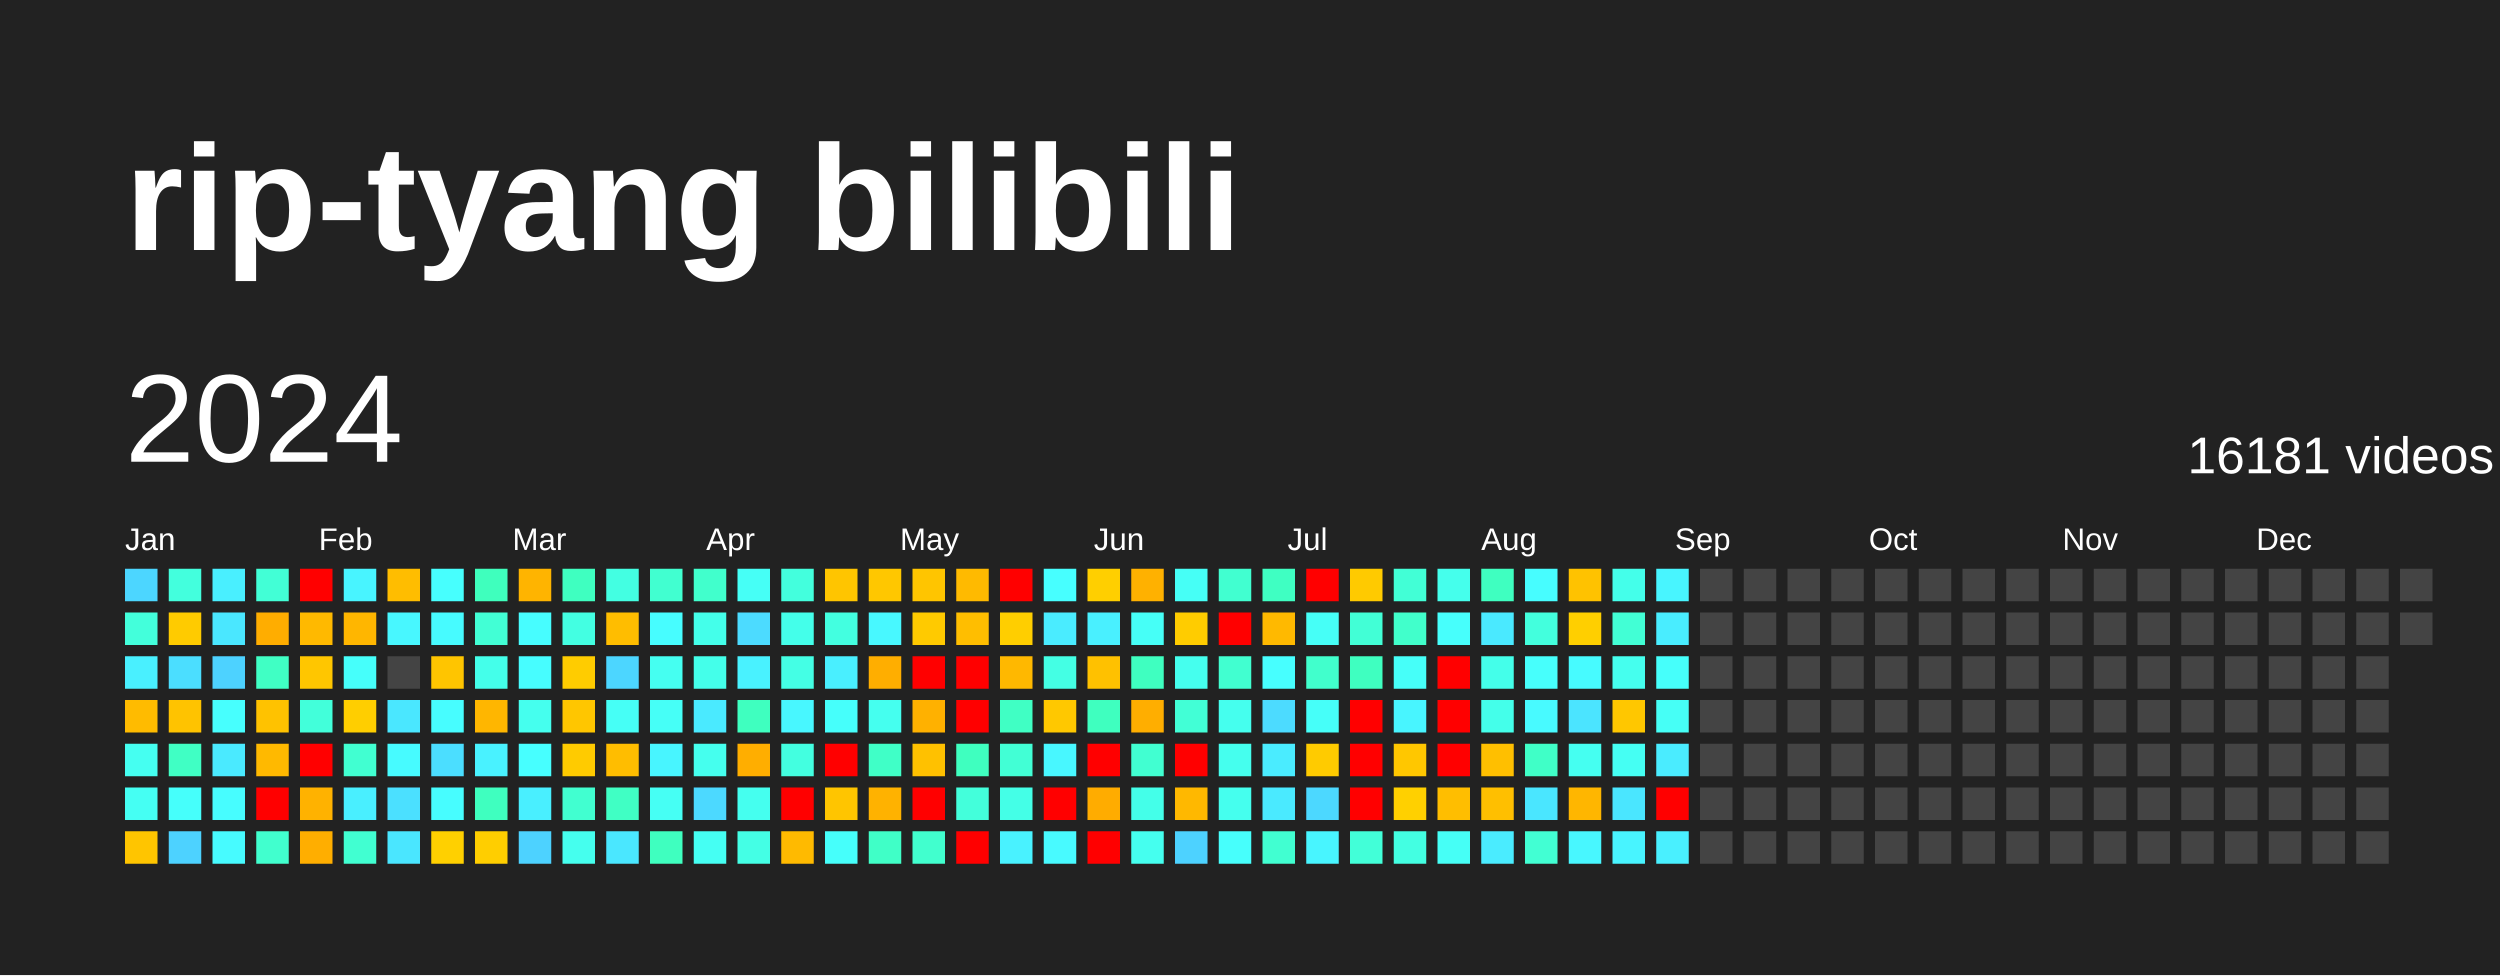
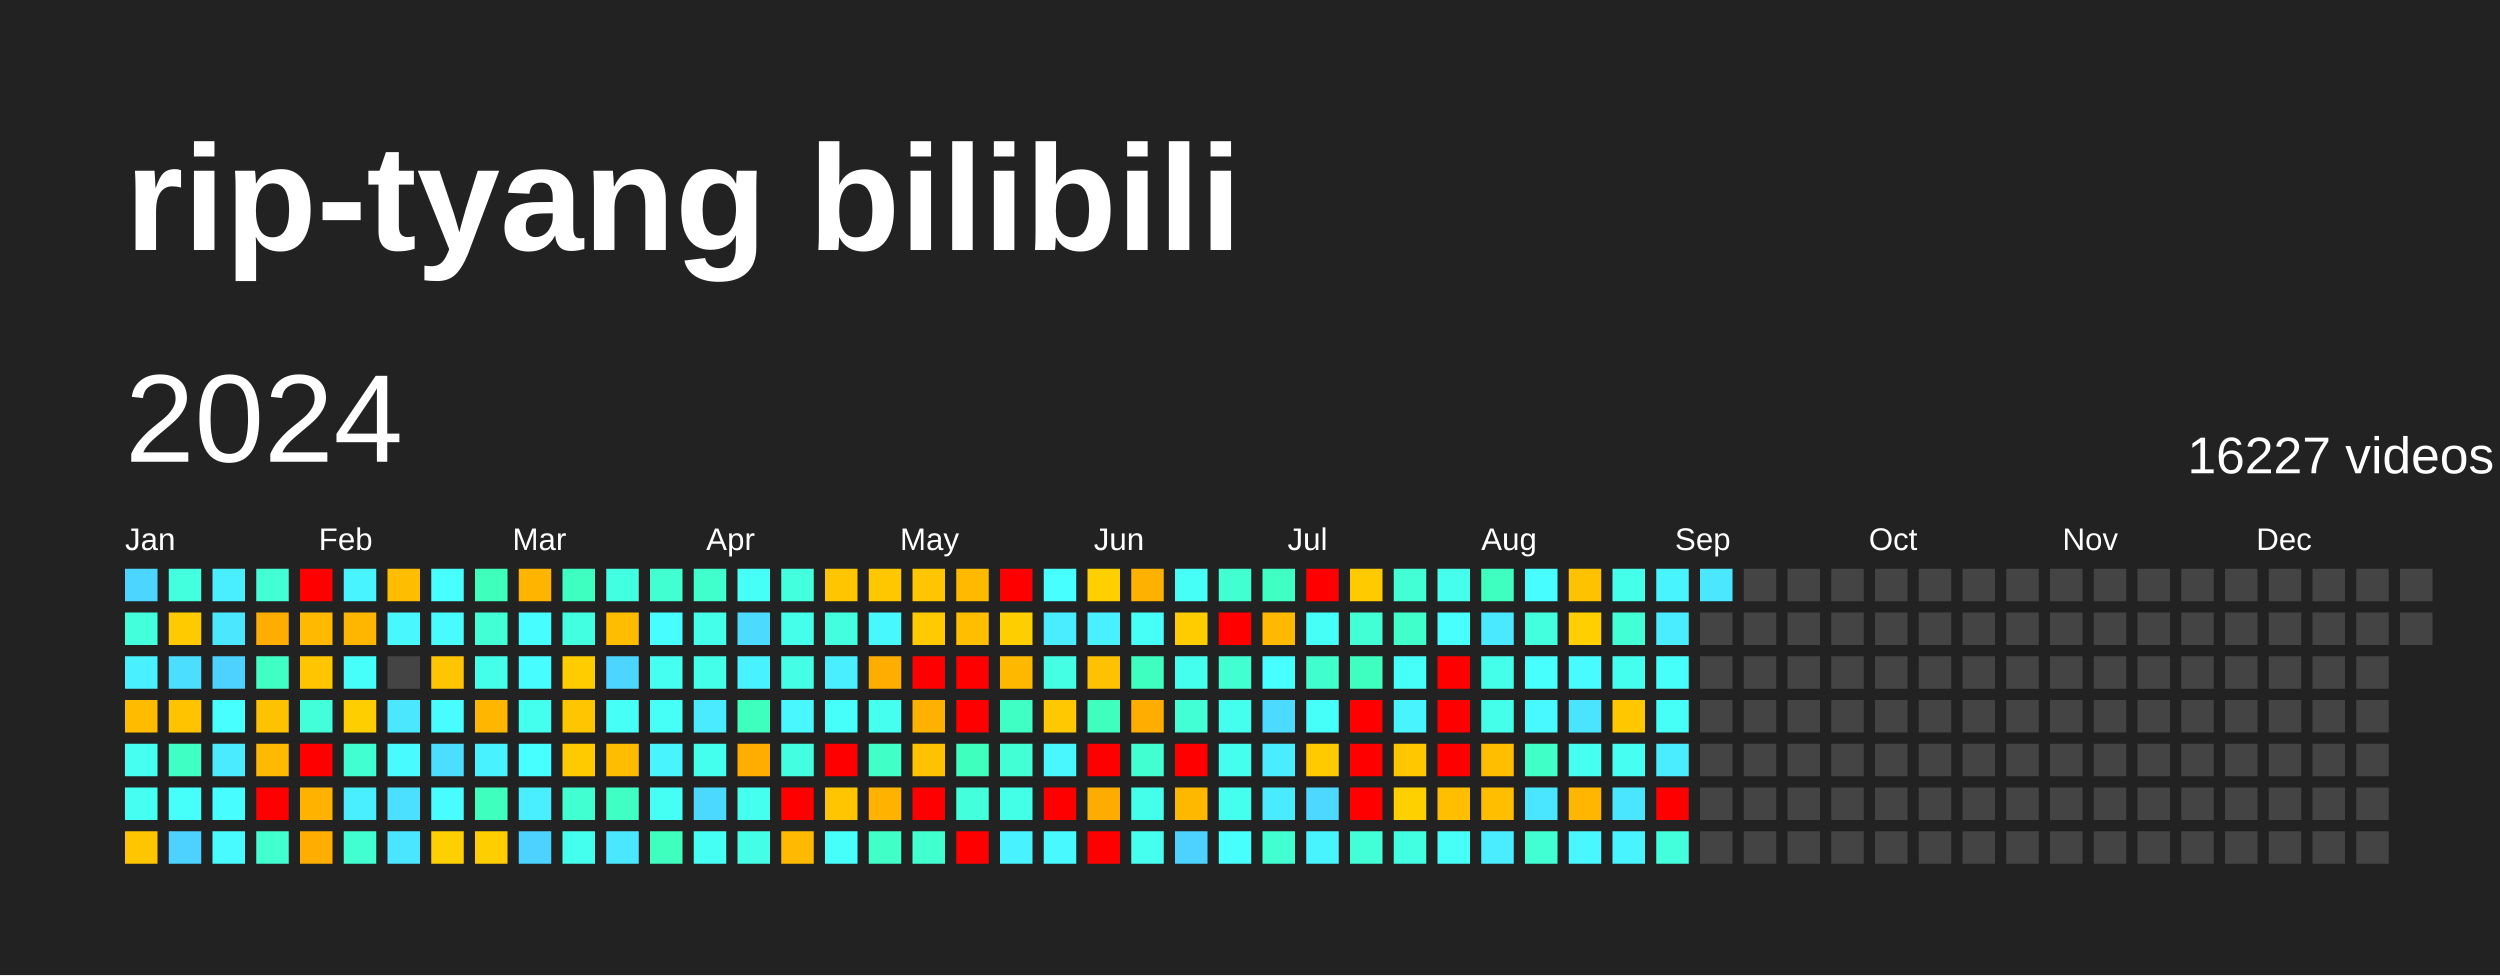
<svg xmlns="http://www.w3.org/2000/svg" baseProfile="full" height="78mm" version="1.1" viewBox="0,0,200,78" width="200mm">
  <defs />
  <rect fill="#222222" height="78" width="200" x="0" y="0" />
  <text fill="#FFFFFF" style="font-size:12px; font-family:Arial; font-weight:bold;" x="10" y="20">rip-tyang bilibili</text>
  <text dominant-baseline="hanging" fill="#FFFFFF" style="font-size:10.0px; font-family:Arial;" x="10" y="30">2024</text>
-   <text dominant-baseline="hanging" fill="#FFFFFF" style="font-size:4.125px; font-family:Arial;" x="175" y="35">16181 videos</text>
+   <text dominant-baseline="hanging" fill="#FFFFFF" style="font-size:4.125px; font-family:Arial;" x="175" y="35">16227 videos</text>
  <text fill="#FFFFFF" style="font-size:2.5px; font-family:Arial" x="10.0" y="44">Jan</text>
  <text fill="#FFFFFF" style="font-size:2.5px; font-family:Arial" x="25.5" y="44">Feb</text>
  <text fill="#FFFFFF" style="font-size:2.5px; font-family:Arial" x="41.0" y="44">Mar</text>
  <text fill="#FFFFFF" style="font-size:2.5px; font-family:Arial" x="56.5" y="44">Apr</text>
  <text fill="#FFFFFF" style="font-size:2.5px; font-family:Arial" x="72.0" y="44">May</text>
  <text fill="#FFFFFF" style="font-size:2.5px; font-family:Arial" x="87.5" y="44">Jun</text>
  <text fill="#FFFFFF" style="font-size:2.5px; font-family:Arial" x="103.0" y="44">Jul</text>
  <text fill="#FFFFFF" style="font-size:2.5px; font-family:Arial" x="118.5" y="44">Aug</text>
  <text fill="#FFFFFF" style="font-size:2.5px; font-family:Arial" x="134.0" y="44">Sep</text>
  <text fill="#FFFFFF" style="font-size:2.5px; font-family:Arial" x="149.5" y="44">Oct</text>
  <text fill="#FFFFFF" style="font-size:2.5px; font-family:Arial" x="165.0" y="44">Nov</text>
  <text fill="#FFFFFF" style="font-size:2.5px; font-family:Arial" x="180.5" y="44">Dec</text>
  <rect fill="#4cd6ff" height="2.6" width="2.6" x="10.0" y="45.5" />
  <rect fill="#43ffdb" height="2.6" width="2.6" x="10.0" y="49.0" />
  <rect fill="#49f0ff" height="2.6" width="2.6" x="10.0" y="52.5" />
  <rect fill="#ffbb00" height="2.6" width="2.6" x="10.0" y="56.0" />
  <rect fill="#45fff1" height="2.6" width="2.6" x="10.0" y="59.5" />
  <rect fill="#45fff3" height="2.6" width="2.6" x="10.0" y="63.0" />
  <rect fill="#ffc500" height="2.6" width="2.6" x="10.0" y="66.5" />
  <rect fill="#43ffdd" height="2.6" width="2.6" x="13.5" y="45.5" />
  <rect fill="#ffcb00" height="2.6" width="2.6" x="13.5" y="49.0" />
  <rect fill="#4bdeff" height="2.6" width="2.6" x="13.5" y="52.5" />
  <rect fill="#ffc300" height="2.6" width="2.6" x="13.5" y="56.0" />
  <rect fill="#40ffc4" height="2.6" width="2.6" x="13.5" y="59.5" />
  <rect fill="#46fffb" height="2.6" width="2.6" x="13.5" y="63.0" />
  <rect fill="#4dd2ff" height="2.6" width="2.6" x="13.5" y="66.5" />
  <rect fill="#49efff" height="2.6" width="2.6" x="17.0" y="45.5" />
  <rect fill="#4ae7ff" height="2.6" width="2.6" x="17.0" y="49.0" />
  <rect fill="#4dd2ff" height="2.6" width="2.6" x="17.0" y="52.5" />
  <rect fill="#47fffe" height="2.6" width="2.6" x="17.0" y="56.0" />
  <rect fill="#4aeaff" height="2.6" width="2.6" x="17.0" y="59.5" />
  <rect fill="#47fdff" height="2.6" width="2.6" x="17.0" y="63.0" />
  <rect fill="#47fbff" height="2.6" width="2.6" x="17.0" y="66.5" />
  <rect fill="#42ffd6" height="2.6" width="2.6" x="20.5" y="45.5" />
  <rect fill="#ffad00" height="2.6" width="2.6" x="20.5" y="49.0" />
  <rect fill="#40ffc4" height="2.6" width="2.6" x="20.5" y="52.5" />
  <rect fill="#ffc200" height="2.6" width="2.6" x="20.5" y="56.0" />
  <rect fill="#ffb900" height="2.6" width="2.6" x="20.5" y="59.5" />
  <rect fill="red" height="2.6" width="2.6" x="20.5" y="63.0" />
  <rect fill="#41ffce" height="2.6" width="2.6" x="20.5" y="66.5" />
  <rect fill="red" height="2.6" width="2.6" x="24.0" y="45.5" />
  <rect fill="#ffb900" height="2.6" width="2.6" x="24.0" y="49.0" />
  <rect fill="#ffc600" height="2.6" width="2.6" x="24.0" y="52.5" />
  <rect fill="#42ffda" height="2.6" width="2.6" x="24.0" y="56.0" />
  <rect fill="red" height="2.6" width="2.6" x="24.0" y="59.5" />
  <rect fill="#ffb200" height="2.6" width="2.6" x="24.0" y="63.0" />
  <rect fill="#ffae00" height="2.6" width="2.6" x="24.0" y="66.5" />
  <rect fill="#48f4ff" height="2.6" width="2.6" x="27.5" y="45.5" />
  <rect fill="#ffb600" height="2.6" width="2.6" x="27.5" y="49.0" />
  <rect fill="#46fffb" height="2.6" width="2.6" x="27.5" y="52.5" />
  <rect fill="#ffce00" height="2.6" width="2.6" x="27.5" y="56.0" />
  <rect fill="#41ffd1" height="2.6" width="2.6" x="27.5" y="59.5" />
  <rect fill="#49efff" height="2.6" width="2.6" x="27.5" y="63.0" />
  <rect fill="#41ffd1" height="2.6" width="2.6" x="27.5" y="66.5" />
  <rect fill="#ffbd00" height="2.6" width="2.6" x="31.0" y="45.5" />
  <rect fill="#48f7ff" height="2.6" width="2.6" x="31.0" y="49.0" />
  <rect fill="#444444" height="2.6" width="2.6" x="31.0" y="52.5" />
  <rect fill="#4ae7ff" height="2.6" width="2.6" x="31.0" y="56.0" />
  <rect fill="#47fbff" height="2.6" width="2.6" x="31.0" y="59.5" />
  <rect fill="#4be0ff" height="2.6" width="2.6" x="31.0" y="63.0" />
  <rect fill="#4ae6ff" height="2.6" width="2.6" x="31.0" y="66.5" />
  <rect fill="#47fffe" height="2.6" width="2.6" x="34.5" y="45.5" />
  <rect fill="#47fbff" height="2.6" width="2.6" x="34.5" y="49.0" />
  <rect fill="#ffc500" height="2.6" width="2.6" x="34.5" y="52.5" />
  <rect fill="#47fdff" height="2.6" width="2.6" x="34.5" y="56.0" />
  <rect fill="#4bdeff" height="2.6" width="2.6" x="34.5" y="59.5" />
  <rect fill="#47fdff" height="2.6" width="2.6" x="34.5" y="63.0" />
  <rect fill="#ffd000" height="2.6" width="2.6" x="34.5" y="66.5" />
  <rect fill="#3fffbd" height="2.6" width="2.6" x="38.0" y="45.5" />
  <rect fill="#42ffd5" height="2.6" width="2.6" x="38.0" y="49.0" />
  <rect fill="#44ffea" height="2.6" width="2.6" x="38.0" y="52.5" />
  <rect fill="#ffb600" height="2.6" width="2.6" x="38.0" y="56.0" />
  <rect fill="#49f2ff" height="2.6" width="2.6" x="38.0" y="59.5" />
  <rect fill="#3fffbf" height="2.6" width="2.6" x="38.0" y="63.0" />
  <rect fill="#ffce00" height="2.6" width="2.6" x="38.0" y="66.5" />
  <rect fill="#ffb400" height="2.6" width="2.6" x="41.5" y="45.5" />
  <rect fill="#47fdff" height="2.6" width="2.6" x="41.5" y="49.0" />
  <rect fill="#47fdff" height="2.6" width="2.6" x="41.5" y="52.5" />
  <rect fill="#45ffee" height="2.6" width="2.6" x="41.5" y="56.0" />
  <rect fill="#47ffff" height="2.6" width="2.6" x="41.5" y="59.5" />
  <rect fill="#49efff" height="2.6" width="2.6" x="41.5" y="63.0" />
  <rect fill="#4dd2ff" height="2.6" width="2.6" x="41.5" y="66.5" />
  <rect fill="#3fffc0" height="2.6" width="2.6" x="45.0" y="45.5" />
  <rect fill="#43ffe2" height="2.6" width="2.6" x="45.0" y="49.0" />
  <rect fill="#ffcc00" height="2.6" width="2.6" x="45.0" y="52.5" />
  <rect fill="#ffc600" height="2.6" width="2.6" x="45.0" y="56.0" />
  <rect fill="#ffcb00" height="2.6" width="2.6" x="45.0" y="59.5" />
  <rect fill="#41ffd0" height="2.6" width="2.6" x="45.0" y="63.0" />
  <rect fill="#45ffee" height="2.6" width="2.6" x="45.0" y="66.5" />
  <rect fill="#43ffe2" height="2.6" width="2.6" x="48.5" y="45.5" />
  <rect fill="#ffbd00" height="2.6" width="2.6" x="48.5" y="49.0" />
  <rect fill="#4cd6ff" height="2.6" width="2.6" x="48.5" y="52.5" />
  <rect fill="#46fff6" height="2.6" width="2.6" x="48.5" y="56.0" />
  <rect fill="#ffbd00" height="2.6" width="2.6" x="48.5" y="59.5" />
  <rect fill="#40ffc4" height="2.6" width="2.6" x="48.5" y="63.0" />
  <rect fill="#4ae7ff" height="2.6" width="2.6" x="48.5" y="66.5" />
  <rect fill="#41ffd0" height="2.6" width="2.6" x="52.0" y="45.5" />
  <rect fill="#47fdff" height="2.6" width="2.6" x="52.0" y="49.0" />
  <rect fill="#45fff1" height="2.6" width="2.6" x="52.0" y="52.5" />
  <rect fill="#46fff7" height="2.6" width="2.6" x="52.0" y="56.0" />
  <rect fill="#48f5ff" height="2.6" width="2.6" x="52.0" y="59.5" />
  <rect fill="#46fff4" height="2.6" width="2.6" x="52.0" y="63.0" />
  <rect fill="#3fffbf" height="2.6" width="2.6" x="52.0" y="66.5" />
  <rect fill="#41ffcc" height="2.6" width="2.6" x="55.5" y="45.5" />
  <rect fill="#44ffea" height="2.6" width="2.6" x="55.5" y="49.0" />
  <rect fill="#44ffea" height="2.6" width="2.6" x="55.5" y="52.5" />
  <rect fill="#4aeaff" height="2.6" width="2.6" x="55.5" y="56.0" />
  <rect fill="#45ffee" height="2.6" width="2.6" x="55.5" y="59.5" />
  <rect fill="#4cd9ff" height="2.6" width="2.6" x="55.5" y="63.0" />
  <rect fill="#45fff3" height="2.6" width="2.6" x="55.5" y="66.5" />
  <rect fill="#46fff6" height="2.6" width="2.6" x="59.0" y="45.5" />
  <rect fill="#4cdbff" height="2.6" width="2.6" x="59.0" y="49.0" />
  <rect fill="#49f2ff" height="2.6" width="2.6" x="59.0" y="52.5" />
  <rect fill="#3fffbf" height="2.6" width="2.6" x="59.0" y="56.0" />
  <rect fill="#ffae00" height="2.6" width="2.6" x="59.0" y="59.5" />
  <rect fill="#45ffef" height="2.6" width="2.6" x="59.0" y="63.0" />
  <rect fill="#44ffe5" height="2.6" width="2.6" x="59.0" y="66.5" />
  <rect fill="#43ffdd" height="2.6" width="2.6" x="62.5" y="45.5" />
  <rect fill="#44ffea" height="2.6" width="2.6" x="62.5" y="49.0" />
  <rect fill="#44ffe5" height="2.6" width="2.6" x="62.5" y="52.5" />
  <rect fill="#48f7ff" height="2.6" width="2.6" x="62.5" y="56.0" />
  <rect fill="#43ffe0" height="2.6" width="2.6" x="62.5" y="59.5" />
  <rect fill="red" height="2.6" width="2.6" x="62.5" y="63.0" />
  <rect fill="#ffba00" height="2.6" width="2.6" x="62.5" y="66.5" />
  <rect fill="#ffc500" height="2.6" width="2.6" x="66.0" y="45.5" />
  <rect fill="#43ffe0" height="2.6" width="2.6" x="66.0" y="49.0" />
  <rect fill="#49efff" height="2.6" width="2.6" x="66.0" y="52.5" />
  <rect fill="#46fffb" height="2.6" width="2.6" x="66.0" y="56.0" />
  <rect fill="red" height="2.6" width="2.6" x="66.0" y="59.5" />
  <rect fill="#ffc500" height="2.6" width="2.6" x="66.0" y="63.0" />
  <rect fill="#46fffb" height="2.6" width="2.6" x="66.0" y="66.5" />
  <rect fill="#ffc700" height="2.6" width="2.6" x="69.5" y="45.5" />
  <rect fill="#48f8ff" height="2.6" width="2.6" x="69.5" y="49.0" />
  <rect fill="#ffae00" height="2.6" width="2.6" x="69.5" y="52.5" />
  <rect fill="#45ffef" height="2.6" width="2.6" x="69.5" y="56.0" />
  <rect fill="#40ffc7" height="2.6" width="2.6" x="69.5" y="59.5" />
  <rect fill="#ffb200" height="2.6" width="2.6" x="69.5" y="63.0" />
  <rect fill="#40ffc7" height="2.6" width="2.6" x="69.5" y="66.5" />
  <rect fill="#ffc500" height="2.6" width="2.6" x="73.0" y="45.5" />
  <rect fill="#ffca00" height="2.6" width="2.6" x="73.0" y="49.0" />
  <rect fill="red" height="2.6" width="2.6" x="73.0" y="52.5" />
  <rect fill="#ffb100" height="2.6" width="2.6" x="73.0" y="56.0" />
  <rect fill="#ffc100" height="2.6" width="2.6" x="73.0" y="59.5" />
  <rect fill="red" height="2.6" width="2.6" x="73.0" y="63.0" />
  <rect fill="#41ffce" height="2.6" width="2.6" x="73.0" y="66.5" />
  <rect fill="#ffba00" height="2.6" width="2.6" x="76.5" y="45.5" />
  <rect fill="#ffbe00" height="2.6" width="2.6" x="76.5" y="49.0" />
  <rect fill="red" height="2.6" width="2.6" x="76.5" y="52.5" />
  <rect fill="red" height="2.6" width="2.6" x="76.5" y="56.0" />
  <rect fill="#3fffbf" height="2.6" width="2.6" x="76.5" y="59.5" />
  <rect fill="#43ffdb" height="2.6" width="2.6" x="76.5" y="63.0" />
  <rect fill="red" height="2.6" width="2.6" x="76.5" y="66.5" />
  <rect fill="red" height="2.6" width="2.6" x="80.0" y="45.5" />
  <rect fill="#ffce00" height="2.6" width="2.6" x="80.0" y="49.0" />
  <rect fill="#ffb800" height="2.6" width="2.6" x="80.0" y="52.5" />
  <rect fill="#40ffc4" height="2.6" width="2.6" x="80.0" y="56.0" />
  <rect fill="#42ffd5" height="2.6" width="2.6" x="80.0" y="59.5" />
  <rect fill="#44ffe7" height="2.6" width="2.6" x="80.0" y="63.0" />
  <rect fill="#49f2ff" height="2.6" width="2.6" x="80.0" y="66.5" />
  <rect fill="#47ffff" height="2.6" width="2.6" x="83.5" y="45.5" />
  <rect fill="#4aecff" height="2.6" width="2.6" x="83.5" y="49.0" />
  <rect fill="#44ffe4" height="2.6" width="2.6" x="83.5" y="52.5" />
  <rect fill="#ffc800" height="2.6" width="2.6" x="83.5" y="56.0" />
  <rect fill="#48f7ff" height="2.6" width="2.6" x="83.5" y="59.5" />
  <rect fill="red" height="2.6" width="2.6" x="83.5" y="63.0" />
  <rect fill="#48faff" height="2.6" width="2.6" x="83.5" y="66.5" />
  <rect fill="#ffcf00" height="2.6" width="2.6" x="87.0" y="45.5" />
  <rect fill="#49f0ff" height="2.6" width="2.6" x="87.0" y="49.0" />
  <rect fill="#ffc100" height="2.6" width="2.6" x="87.0" y="52.5" />
  <rect fill="#3fffbf" height="2.6" width="2.6" x="87.0" y="56.0" />
  <rect fill="red" height="2.6" width="2.6" x="87.0" y="59.5" />
  <rect fill="#ffac00" height="2.6" width="2.6" x="87.0" y="63.0" />
  <rect fill="red" height="2.6" width="2.6" x="87.0" y="66.5" />
  <rect fill="#ffb100" height="2.6" width="2.6" x="90.5" y="45.5" />
  <rect fill="#46fff7" height="2.6" width="2.6" x="90.5" y="49.0" />
  <rect fill="#3fffc0" height="2.6" width="2.6" x="90.5" y="52.5" />
  <rect fill="#ffae00" height="2.6" width="2.6" x="90.5" y="56.0" />
  <rect fill="#41ffd1" height="2.6" width="2.6" x="90.5" y="59.5" />
  <rect fill="#44ffe9" height="2.6" width="2.6" x="90.5" y="63.0" />
  <rect fill="#45ffef" height="2.6" width="2.6" x="90.5" y="66.5" />
  <rect fill="#46fff6" height="2.6" width="2.6" x="94.0" y="45.5" />
  <rect fill="#ffcc00" height="2.6" width="2.6" x="94.0" y="49.0" />
  <rect fill="#45ffee" height="2.6" width="2.6" x="94.0" y="52.5" />
  <rect fill="#42ffd6" height="2.6" width="2.6" x="94.0" y="56.0" />
  <rect fill="red" height="2.6" width="2.6" x="94.0" y="59.5" />
  <rect fill="#ffb800" height="2.6" width="2.6" x="94.0" y="63.0" />
  <rect fill="#4dd2ff" height="2.6" width="2.6" x="94.0" y="66.5" />
  <rect fill="#41ffd0" height="2.6" width="2.6" x="97.5" y="45.5" />
  <rect fill="red" height="2.6" width="2.6" x="97.5" y="49.0" />
  <rect fill="#41ffd0" height="2.6" width="2.6" x="97.5" y="52.5" />
  <rect fill="#45ffee" height="2.6" width="2.6" x="97.5" y="56.0" />
  <rect fill="#45ffee" height="2.6" width="2.6" x="97.5" y="59.5" />
  <rect fill="#45ffee" height="2.6" width="2.6" x="97.5" y="63.0" />
  <rect fill="#47fffc" height="2.6" width="2.6" x="97.5" y="66.5" />
  <rect fill="#3fffc2" height="2.6" width="2.6" x="101.0" y="45.5" />
  <rect fill="#ffb900" height="2.6" width="2.6" x="101.0" y="49.0" />
  <rect fill="#47ffff" height="2.6" width="2.6" x="101.0" y="52.5" />
  <rect fill="#4cdbff" height="2.6" width="2.6" x="101.0" y="56.0" />
  <rect fill="#4aecff" height="2.6" width="2.6" x="101.0" y="59.5" />
  <rect fill="#4aeaff" height="2.6" width="2.6" x="101.0" y="63.0" />
  <rect fill="#41ffd1" height="2.6" width="2.6" x="101.0" y="66.5" />
  <rect fill="red" height="2.6" width="2.6" x="104.5" y="45.5" />
  <rect fill="#46fff7" height="2.6" width="2.6" x="104.5" y="49.0" />
  <rect fill="#41ffcc" height="2.6" width="2.6" x="104.5" y="52.5" />
  <rect fill="#46fff9" height="2.6" width="2.6" x="104.5" y="56.0" />
  <rect fill="#ffcb00" height="2.6" width="2.6" x="104.5" y="59.5" />
  <rect fill="#4cd8ff" height="2.6" width="2.6" x="104.5" y="63.0" />
  <rect fill="#48f5ff" height="2.6" width="2.6" x="104.5" y="66.5" />
  <rect fill="#ffca00" height="2.6" width="2.6" x="108.0" y="45.5" />
  <rect fill="#42ffd6" height="2.6" width="2.6" x="108.0" y="49.0" />
  <rect fill="#3fffc0" height="2.6" width="2.6" x="108.0" y="52.5" />
  <rect fill="red" height="2.6" width="2.6" x="108.0" y="56.0" />
  <rect fill="red" height="2.6" width="2.6" x="108.0" y="59.5" />
  <rect fill="red" height="2.6" width="2.6" x="108.0" y="63.0" />
  <rect fill="#42ffd8" height="2.6" width="2.6" x="108.0" y="66.5" />
  <rect fill="#42ffd6" height="2.6" width="2.6" x="111.5" y="45.5" />
  <rect fill="#41ffcb" height="2.6" width="2.6" x="111.5" y="49.0" />
  <rect fill="#46fff9" height="2.6" width="2.6" x="111.5" y="52.5" />
  <rect fill="#48f5ff" height="2.6" width="2.6" x="111.5" y="56.0" />
  <rect fill="#ffc700" height="2.6" width="2.6" x="111.5" y="59.5" />
  <rect fill="#ffd000" height="2.6" width="2.6" x="111.5" y="63.0" />
  <rect fill="#43ffe2" height="2.6" width="2.6" x="111.5" y="66.5" />
  <rect fill="#45ffec" height="2.6" width="2.6" x="115.0" y="45.5" />
  <rect fill="#47fffc" height="2.6" width="2.6" x="115.0" y="49.0" />
  <rect fill="red" height="2.6" width="2.6" x="115.0" y="52.5" />
  <rect fill="red" height="2.6" width="2.6" x="115.0" y="56.0" />
  <rect fill="red" height="2.6" width="2.6" x="115.0" y="59.5" />
  <rect fill="#ffbe00" height="2.6" width="2.6" x="115.0" y="63.0" />
  <rect fill="#46fff6" height="2.6" width="2.6" x="115.0" y="66.5" />
  <rect fill="#3fffc0" height="2.6" width="2.6" x="118.5" y="45.5" />
  <rect fill="#4ae9ff" height="2.6" width="2.6" x="118.5" y="49.0" />
  <rect fill="#44ffea" height="2.6" width="2.6" x="118.5" y="52.5" />
  <rect fill="#44ffea" height="2.6" width="2.6" x="118.5" y="56.0" />
  <rect fill="#ffbf00" height="2.6" width="2.6" x="118.5" y="59.5" />
  <rect fill="#ffbf00" height="2.6" width="2.6" x="118.5" y="63.0" />
  <rect fill="#4aecff" height="2.6" width="2.6" x="118.5" y="66.5" />
  <rect fill="#47fdff" height="2.6" width="2.6" x="122.0" y="45.5" />
  <rect fill="#43ffdd" height="2.6" width="2.6" x="122.0" y="49.0" />
  <rect fill="#47fffc" height="2.6" width="2.6" x="122.0" y="52.5" />
  <rect fill="#48faff" height="2.6" width="2.6" x="122.0" y="56.0" />
  <rect fill="#40ffc7" height="2.6" width="2.6" x="122.0" y="59.5" />
  <rect fill="#4ae6ff" height="2.6" width="2.6" x="122.0" y="63.0" />
  <rect fill="#42ffd3" height="2.6" width="2.6" x="122.0" y="66.5" />
  <rect fill="#ffc200" height="2.6" width="2.6" x="125.5" y="45.5" />
  <rect fill="#ffcf00" height="2.6" width="2.6" x="125.5" y="49.0" />
  <rect fill="#47fbff" height="2.6" width="2.6" x="125.5" y="52.5" />
  <rect fill="#4be4ff" height="2.6" width="2.6" x="125.5" y="56.0" />
  <rect fill="#45fff1" height="2.6" width="2.6" x="125.5" y="59.5" />
  <rect fill="#ffb600" height="2.6" width="2.6" x="125.5" y="63.0" />
  <rect fill="#48f7ff" height="2.6" width="2.6" x="125.5" y="66.5" />
  <rect fill="#44ffea" height="2.6" width="2.6" x="129.0" y="45.5" />
  <rect fill="#42ffd5" height="2.6" width="2.6" x="129.0" y="49.0" />
  <rect fill="#45ffee" height="2.6" width="2.6" x="129.0" y="52.5" />
  <rect fill="#ffc700" height="2.6" width="2.6" x="129.0" y="56.0" />
  <rect fill="#45fff3" height="2.6" width="2.6" x="129.0" y="59.5" />
  <rect fill="#4ae6ff" height="2.6" width="2.6" x="129.0" y="63.0" />
  <rect fill="#48f4ff" height="2.6" width="2.6" x="129.0" y="66.5" />
  <rect fill="#48f5ff" height="2.6" width="2.6" x="132.5" y="45.5" />
  <rect fill="#49edff" height="2.6" width="2.6" x="132.5" y="49.0" />
  <rect fill="#46fffb" height="2.6" width="2.6" x="132.5" y="52.5" />
  <rect fill="#46fff6" height="2.6" width="2.6" x="132.5" y="56.0" />
  <rect fill="#4aecff" height="2.6" width="2.6" x="132.5" y="59.5" />
  <rect fill="red" height="2.6" width="2.6" x="132.5" y="63.0" />
-   <rect fill="#49f0ff" height="2.6" width="2.6" x="132.5" y="66.5" />
-   <rect fill="#444444" height="2.6" width="2.6" x="136.0" y="45.5" />
+   <rect fill="#43ffdb" height="2.6" width="2.6" x="132.5" y="66.5" />
+   <rect fill="#4ae7ff" height="2.6" width="2.6" x="136.0" y="45.5" />
  <rect fill="#444444" height="2.6" width="2.6" x="136.0" y="49.0" />
  <rect fill="#444444" height="2.6" width="2.6" x="136.0" y="52.5" />
  <rect fill="#444444" height="2.6" width="2.6" x="136.0" y="56.0" />
  <rect fill="#444444" height="2.6" width="2.6" x="136.0" y="59.5" />
  <rect fill="#444444" height="2.6" width="2.6" x="136.0" y="63.0" />
  <rect fill="#444444" height="2.6" width="2.6" x="136.0" y="66.5" />
  <rect fill="#444444" height="2.6" width="2.6" x="139.5" y="45.5" />
  <rect fill="#444444" height="2.6" width="2.6" x="139.5" y="49.0" />
  <rect fill="#444444" height="2.6" width="2.6" x="139.5" y="52.5" />
  <rect fill="#444444" height="2.6" width="2.6" x="139.5" y="56.0" />
  <rect fill="#444444" height="2.6" width="2.6" x="139.5" y="59.5" />
  <rect fill="#444444" height="2.6" width="2.6" x="139.5" y="63.0" />
  <rect fill="#444444" height="2.6" width="2.6" x="139.5" y="66.5" />
  <rect fill="#444444" height="2.6" width="2.6" x="143.0" y="45.5" />
  <rect fill="#444444" height="2.6" width="2.6" x="143.0" y="49.0" />
  <rect fill="#444444" height="2.6" width="2.6" x="143.0" y="52.5" />
  <rect fill="#444444" height="2.6" width="2.6" x="143.0" y="56.0" />
  <rect fill="#444444" height="2.6" width="2.6" x="143.0" y="59.5" />
  <rect fill="#444444" height="2.6" width="2.6" x="143.0" y="63.0" />
  <rect fill="#444444" height="2.6" width="2.6" x="143.0" y="66.5" />
  <rect fill="#444444" height="2.6" width="2.6" x="146.5" y="45.5" />
  <rect fill="#444444" height="2.6" width="2.6" x="146.5" y="49.0" />
  <rect fill="#444444" height="2.6" width="2.6" x="146.5" y="52.5" />
  <rect fill="#444444" height="2.6" width="2.6" x="146.5" y="56.0" />
  <rect fill="#444444" height="2.6" width="2.6" x="146.5" y="59.5" />
  <rect fill="#444444" height="2.6" width="2.6" x="146.5" y="63.0" />
  <rect fill="#444444" height="2.6" width="2.6" x="146.5" y="66.5" />
  <rect fill="#444444" height="2.6" width="2.6" x="150.0" y="45.5" />
  <rect fill="#444444" height="2.6" width="2.6" x="150.0" y="49.0" />
  <rect fill="#444444" height="2.6" width="2.6" x="150.0" y="52.5" />
  <rect fill="#444444" height="2.6" width="2.6" x="150.0" y="56.0" />
  <rect fill="#444444" height="2.6" width="2.6" x="150.0" y="59.5" />
  <rect fill="#444444" height="2.6" width="2.6" x="150.0" y="63.0" />
  <rect fill="#444444" height="2.6" width="2.6" x="150.0" y="66.5" />
  <rect fill="#444444" height="2.6" width="2.6" x="153.5" y="45.5" />
  <rect fill="#444444" height="2.6" width="2.6" x="153.5" y="49.0" />
  <rect fill="#444444" height="2.6" width="2.6" x="153.5" y="52.5" />
  <rect fill="#444444" height="2.6" width="2.6" x="153.5" y="56.0" />
  <rect fill="#444444" height="2.6" width="2.6" x="153.5" y="59.5" />
  <rect fill="#444444" height="2.6" width="2.6" x="153.5" y="63.0" />
  <rect fill="#444444" height="2.6" width="2.6" x="153.5" y="66.5" />
  <rect fill="#444444" height="2.6" width="2.6" x="157.0" y="45.5" />
  <rect fill="#444444" height="2.6" width="2.6" x="157.0" y="49.0" />
  <rect fill="#444444" height="2.6" width="2.6" x="157.0" y="52.5" />
  <rect fill="#444444" height="2.6" width="2.6" x="157.0" y="56.0" />
  <rect fill="#444444" height="2.6" width="2.6" x="157.0" y="59.5" />
  <rect fill="#444444" height="2.6" width="2.6" x="157.0" y="63.0" />
  <rect fill="#444444" height="2.6" width="2.6" x="157.0" y="66.5" />
  <rect fill="#444444" height="2.6" width="2.6" x="160.5" y="45.5" />
  <rect fill="#444444" height="2.6" width="2.6" x="160.5" y="49.0" />
  <rect fill="#444444" height="2.6" width="2.6" x="160.5" y="52.5" />
  <rect fill="#444444" height="2.6" width="2.6" x="160.5" y="56.0" />
  <rect fill="#444444" height="2.6" width="2.6" x="160.5" y="59.5" />
  <rect fill="#444444" height="2.6" width="2.6" x="160.5" y="63.0" />
  <rect fill="#444444" height="2.6" width="2.6" x="160.5" y="66.5" />
  <rect fill="#444444" height="2.6" width="2.6" x="164.0" y="45.5" />
  <rect fill="#444444" height="2.6" width="2.6" x="164.0" y="49.0" />
  <rect fill="#444444" height="2.6" width="2.6" x="164.0" y="52.5" />
  <rect fill="#444444" height="2.6" width="2.6" x="164.0" y="56.0" />
  <rect fill="#444444" height="2.6" width="2.6" x="164.0" y="59.5" />
  <rect fill="#444444" height="2.6" width="2.6" x="164.0" y="63.0" />
  <rect fill="#444444" height="2.6" width="2.6" x="164.0" y="66.5" />
  <rect fill="#444444" height="2.6" width="2.6" x="167.5" y="45.5" />
  <rect fill="#444444" height="2.6" width="2.6" x="167.5" y="49.0" />
  <rect fill="#444444" height="2.6" width="2.6" x="167.5" y="52.5" />
  <rect fill="#444444" height="2.6" width="2.6" x="167.5" y="56.0" />
  <rect fill="#444444" height="2.6" width="2.6" x="167.5" y="59.5" />
  <rect fill="#444444" height="2.6" width="2.6" x="167.5" y="63.0" />
  <rect fill="#444444" height="2.6" width="2.6" x="167.5" y="66.5" />
  <rect fill="#444444" height="2.6" width="2.6" x="171.0" y="45.5" />
  <rect fill="#444444" height="2.6" width="2.6" x="171.0" y="49.0" />
  <rect fill="#444444" height="2.6" width="2.6" x="171.0" y="52.5" />
  <rect fill="#444444" height="2.6" width="2.6" x="171.0" y="56.0" />
  <rect fill="#444444" height="2.6" width="2.6" x="171.0" y="59.5" />
  <rect fill="#444444" height="2.6" width="2.6" x="171.0" y="63.0" />
  <rect fill="#444444" height="2.6" width="2.6" x="171.0" y="66.5" />
  <rect fill="#444444" height="2.6" width="2.6" x="174.5" y="45.5" />
  <rect fill="#444444" height="2.6" width="2.6" x="174.5" y="49.0" />
  <rect fill="#444444" height="2.6" width="2.6" x="174.5" y="52.5" />
  <rect fill="#444444" height="2.6" width="2.6" x="174.5" y="56.0" />
  <rect fill="#444444" height="2.6" width="2.6" x="174.5" y="59.5" />
  <rect fill="#444444" height="2.6" width="2.6" x="174.5" y="63.0" />
  <rect fill="#444444" height="2.6" width="2.6" x="174.5" y="66.5" />
  <rect fill="#444444" height="2.6" width="2.6" x="178.0" y="45.5" />
  <rect fill="#444444" height="2.6" width="2.6" x="178.0" y="49.0" />
  <rect fill="#444444" height="2.6" width="2.6" x="178.0" y="52.5" />
  <rect fill="#444444" height="2.6" width="2.6" x="178.0" y="56.0" />
  <rect fill="#444444" height="2.6" width="2.6" x="178.0" y="59.5" />
  <rect fill="#444444" height="2.6" width="2.6" x="178.0" y="63.0" />
  <rect fill="#444444" height="2.6" width="2.6" x="178.0" y="66.5" />
  <rect fill="#444444" height="2.6" width="2.6" x="181.5" y="45.5" />
  <rect fill="#444444" height="2.6" width="2.6" x="181.5" y="49.0" />
  <rect fill="#444444" height="2.6" width="2.6" x="181.5" y="52.5" />
  <rect fill="#444444" height="2.6" width="2.6" x="181.5" y="56.0" />
  <rect fill="#444444" height="2.6" width="2.6" x="181.5" y="59.5" />
  <rect fill="#444444" height="2.6" width="2.6" x="181.5" y="63.0" />
  <rect fill="#444444" height="2.6" width="2.6" x="181.5" y="66.5" />
  <rect fill="#444444" height="2.6" width="2.6" x="185.0" y="45.5" />
  <rect fill="#444444" height="2.6" width="2.6" x="185.0" y="49.0" />
  <rect fill="#444444" height="2.6" width="2.6" x="185.0" y="52.5" />
  <rect fill="#444444" height="2.6" width="2.6" x="185.0" y="56.0" />
  <rect fill="#444444" height="2.6" width="2.6" x="185.0" y="59.5" />
  <rect fill="#444444" height="2.6" width="2.6" x="185.0" y="63.0" />
  <rect fill="#444444" height="2.6" width="2.6" x="185.0" y="66.5" />
  <rect fill="#444444" height="2.6" width="2.6" x="188.5" y="45.5" />
  <rect fill="#444444" height="2.6" width="2.6" x="188.5" y="49.0" />
  <rect fill="#444444" height="2.6" width="2.6" x="188.5" y="52.5" />
  <rect fill="#444444" height="2.6" width="2.6" x="188.5" y="56.0" />
  <rect fill="#444444" height="2.6" width="2.6" x="188.5" y="59.5" />
  <rect fill="#444444" height="2.6" width="2.6" x="188.5" y="63.0" />
  <rect fill="#444444" height="2.6" width="2.6" x="188.5" y="66.5" />
  <rect fill="#444444" height="2.6" width="2.6" x="192.0" y="45.5" />
  <rect fill="#444444" height="2.6" width="2.6" x="192.0" y="49.0" />
</svg>
